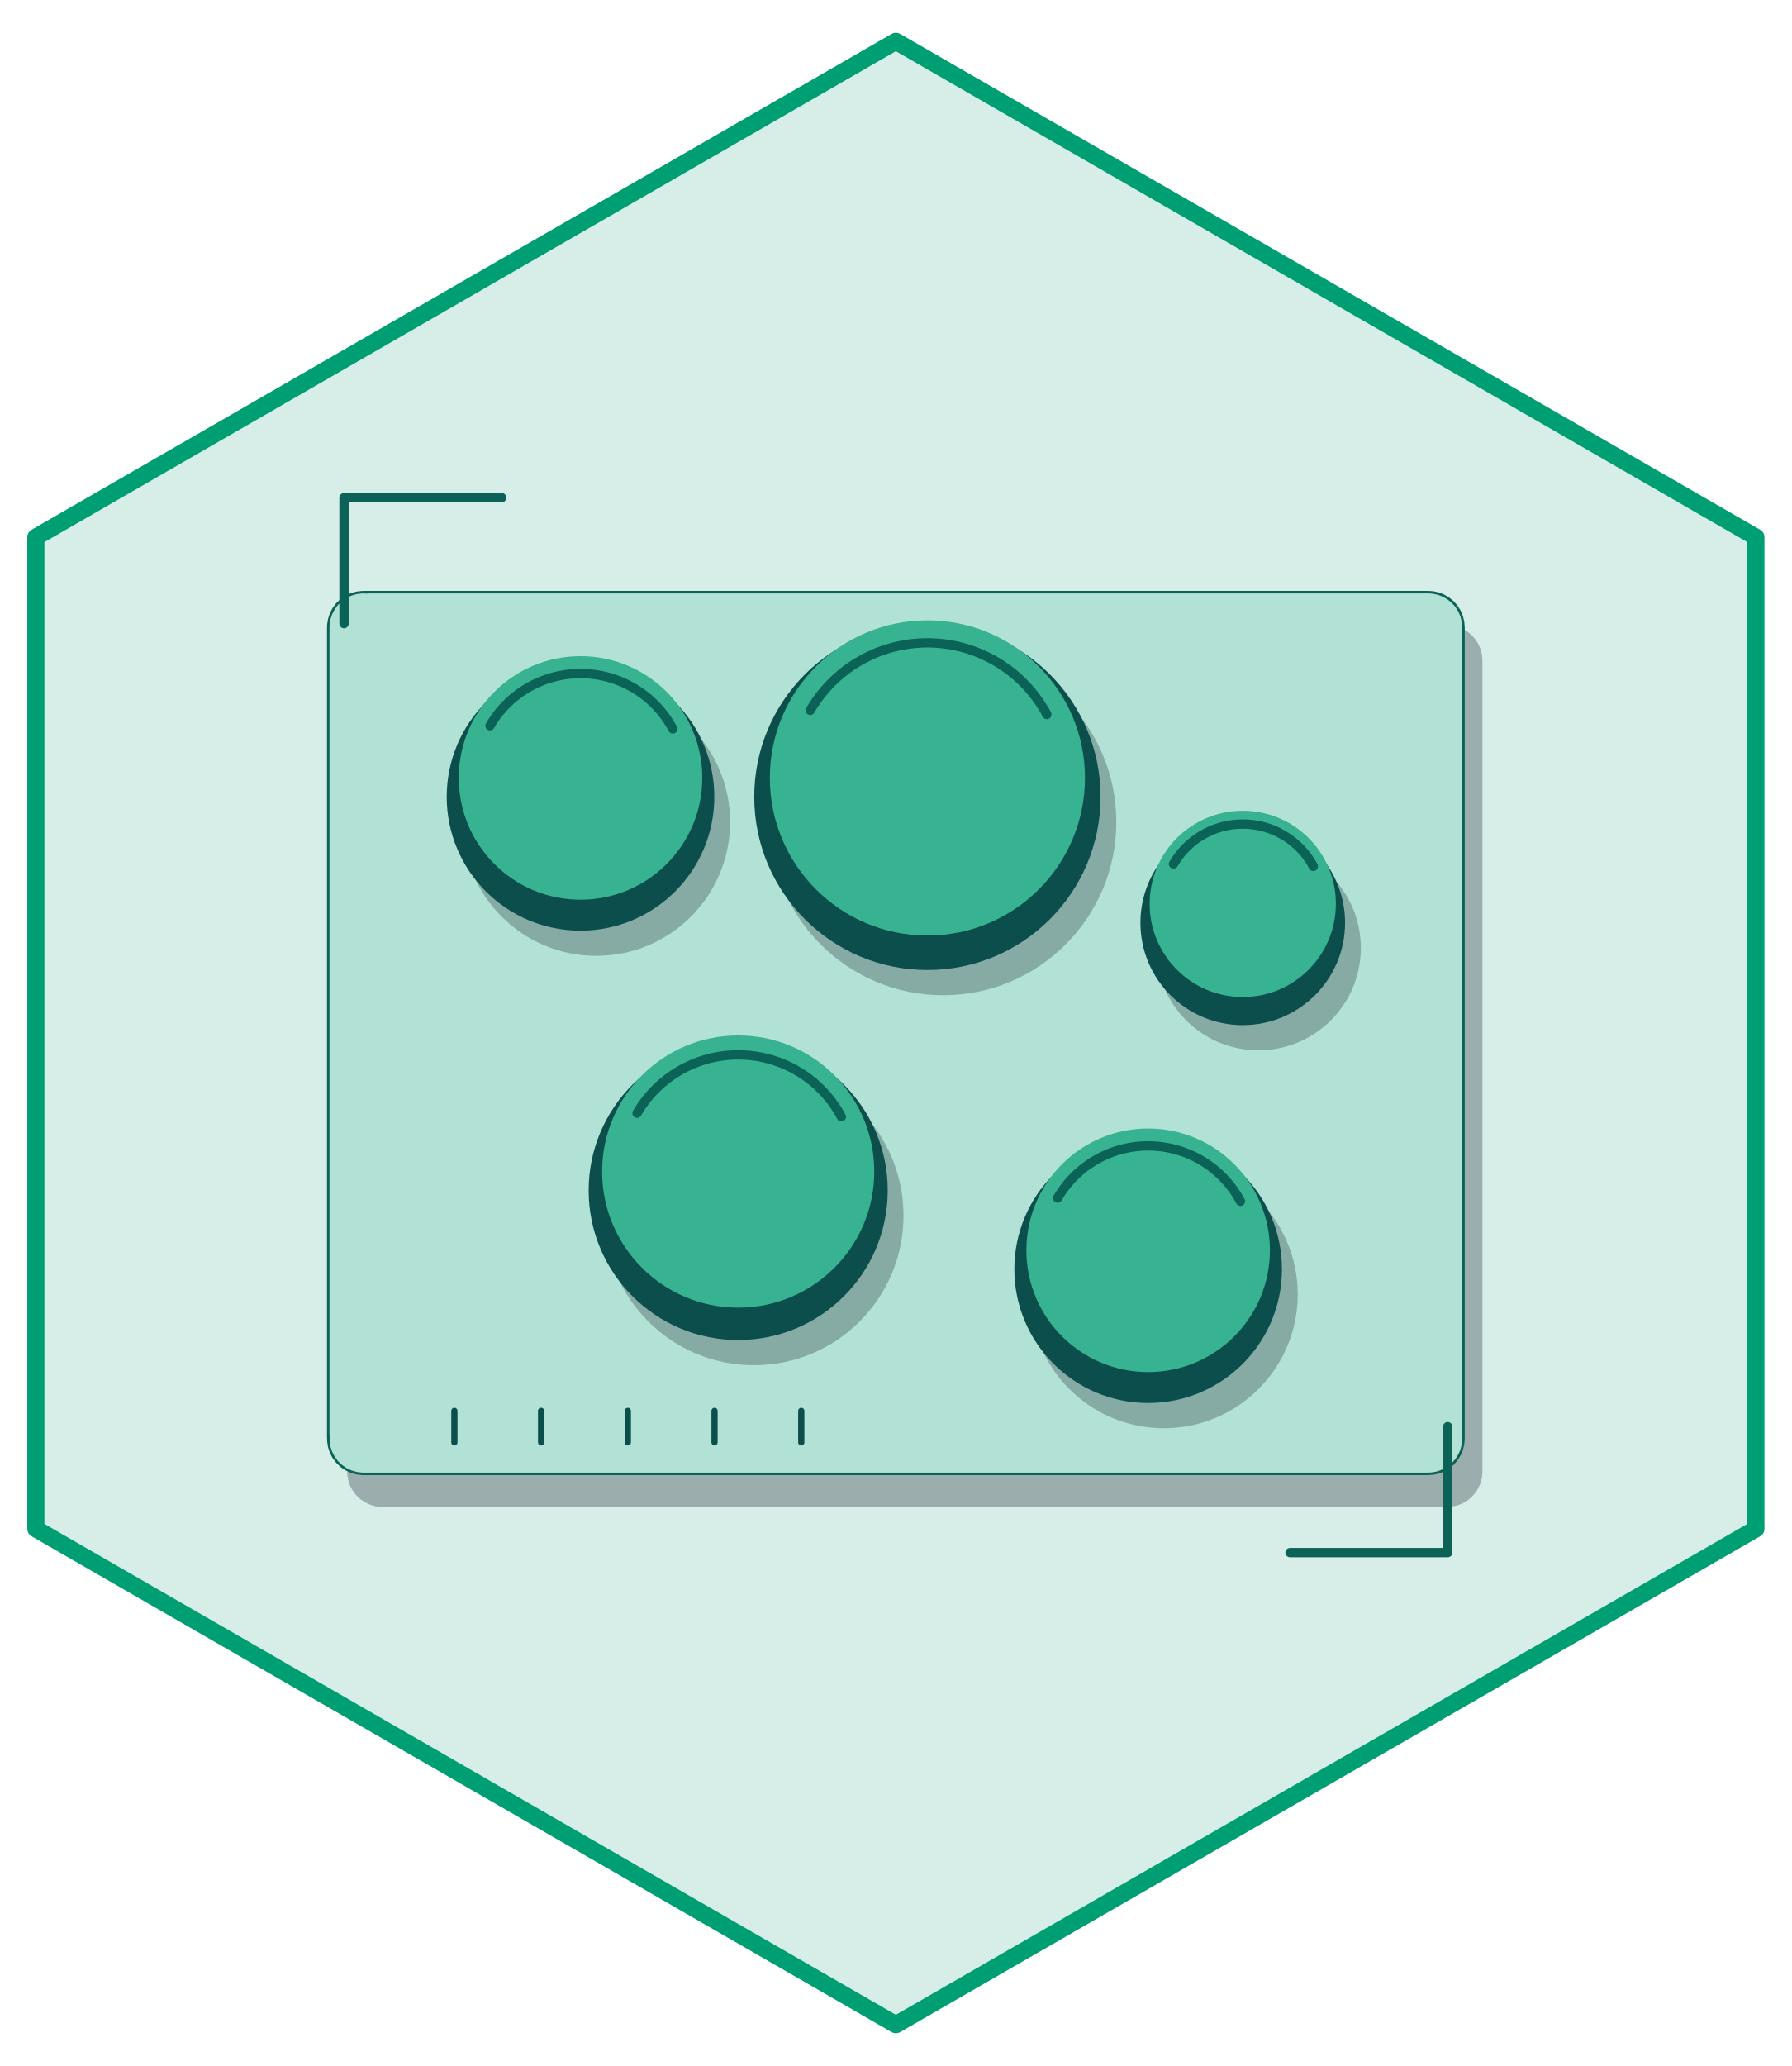
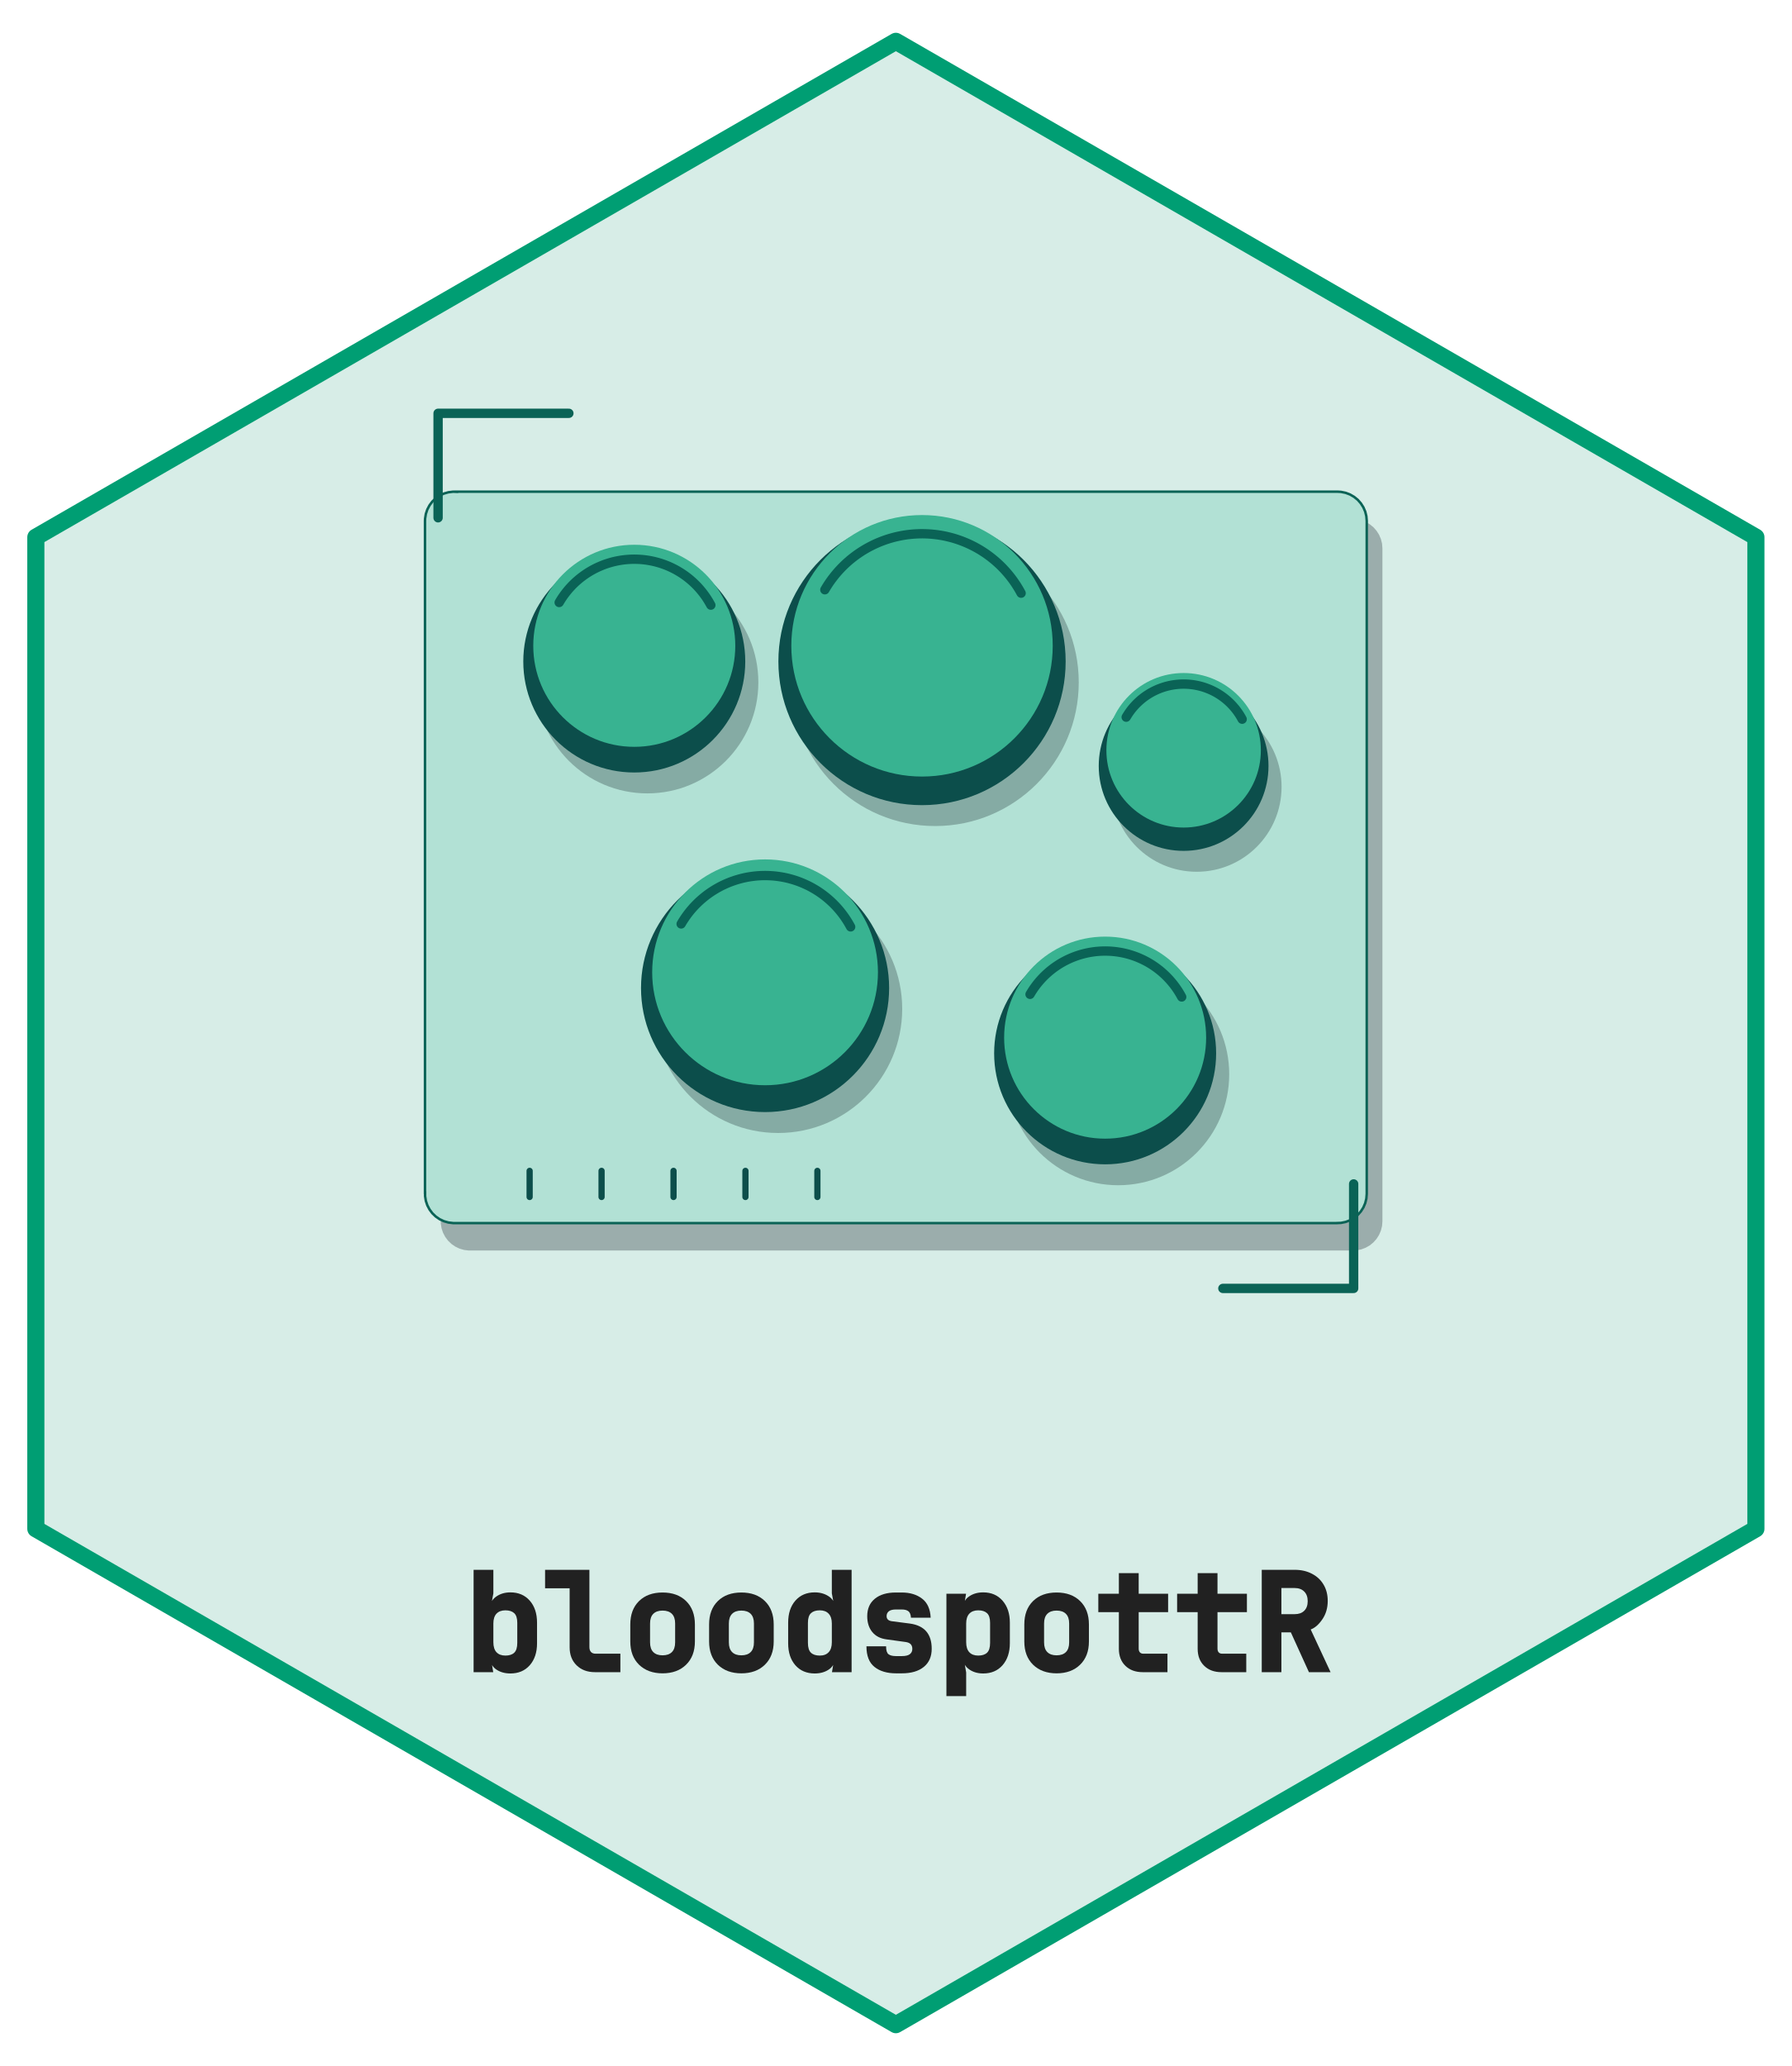
- <svg xmlns="http://www.w3.org/2000/svg" width="432pt" height="498pt" viewBox="0 0 432 498">
+ <svg xmlns="http://www.w3.org/2000/svg" xmlns:xlink="http://www.w3.org/1999/xlink" width="432" height="498" viewBox="0 0 432 498">
+   <defs>
+     <g>
+       <g id="glyph-0-0">
+         <path d="M 11.562 0.312 C 10.133 0.312 8.938 -0.051 7.969 -0.781 C 7.008 -1.508 6.609 -2.578 6.766 -3.984 L 7.422 0 L 2.688 0 L 2.688 -24.672 L 7.453 -24.672 L 7.453 -19 L 6.703 -14.922 C 6.566 -16.305 6.992 -17.367 7.984 -18.109 C 8.973 -18.859 10.164 -19.234 11.562 -19.234 C 13.508 -19.234 15.066 -18.566 16.234 -17.234 C 17.398 -15.91 17.984 -14.141 17.984 -11.922 L 17.984 -6.953 C 17.984 -4.766 17.398 -3.004 16.234 -1.672 C 15.066 -0.348 13.508 0.312 11.562 0.312 Z M 10.359 -4 C 11.285 -4 11.992 -4.227 12.484 -4.688 C 12.973 -5.156 13.219 -5.945 13.219 -7.062 L 13.219 -11.891 C 13.219 -12.984 12.973 -13.758 12.484 -14.219 C 11.992 -14.676 11.285 -14.906 10.359 -14.906 C 9.43 -14.906 8.711 -14.633 8.203 -14.094 C 7.703 -13.551 7.453 -12.766 7.453 -11.734 L 7.453 -7.219 C 7.453 -6.156 7.703 -5.352 8.203 -4.812 C 8.711 -4.27 9.43 -4 10.359 -4 Z M 10.359 -4 " />
+       </g>
+       <g id="glyph-0-1">
+         <path d="M 12.969 0 C 11.133 0 9.656 -0.547 8.531 -1.641 C 7.406 -2.734 6.844 -4.188 6.844 -6 L 6.844 -20.219 L 0.922 -20.219 L 0.922 -24.672 L 11.609 -24.672 L 11.609 -6.062 C 11.609 -5.539 11.738 -5.141 12 -4.859 C 12.258 -4.586 12.629 -4.453 13.109 -4.453 L 19.078 -4.453 L 19.078 0 Z M 12.969 0 " />
+       </g>
+       <g id="glyph-0-2">
+         <path d="M 10.25 0.281 C 7.906 0.281 6.02 -0.406 4.594 -1.781 C 3.176 -3.164 2.469 -5.039 2.469 -7.406 L 2.469 -11.5 C 2.469 -13.883 3.172 -15.766 4.578 -17.141 C 5.984 -18.516 7.875 -19.203 10.25 -19.203 C 12.625 -19.203 14.516 -18.516 15.922 -17.141 C 17.336 -15.766 18.047 -13.883 18.047 -11.5 L 18.047 -7.406 C 18.047 -5.039 17.332 -3.164 15.906 -1.781 C 14.488 -0.406 12.602 0.281 10.25 0.281 Z M 10.25 -4.062 C 11.227 -4.062 11.977 -4.32 12.5 -4.844 C 13.02 -5.363 13.281 -6.145 13.281 -7.188 L 13.281 -11.734 C 13.281 -12.766 13.02 -13.539 12.5 -14.062 C 11.977 -14.582 11.227 -14.844 10.25 -14.844 C 9.281 -14.844 8.535 -14.582 8.016 -14.062 C 7.492 -13.539 7.234 -12.766 7.234 -11.734 L 7.234 -7.188 C 7.234 -6.145 7.492 -5.363 8.016 -4.844 C 8.535 -4.32 9.281 -4.062 10.25 -4.062 Z M 10.25 -4.062 " />
+       </g>
+       <g id="glyph-0-3">
+         <path d="M 8.938 0.312 C 6.988 0.312 5.43 -0.348 4.266 -1.672 C 3.109 -3.004 2.531 -4.766 2.531 -6.953 L 2.531 -11.922 C 2.531 -14.141 3.109 -15.91 4.266 -17.234 C 5.43 -18.566 6.988 -19.234 8.938 -19.234 C 10.344 -19.234 11.539 -18.863 12.531 -18.125 C 13.52 -17.395 13.945 -16.328 13.812 -14.922 L 13.062 -19 L 13.062 -24.672 L 17.828 -24.672 L 17.828 0 L 13.094 0 L 13.75 -3.984 C 13.906 -2.578 13.5 -1.508 12.531 -0.781 C 11.562 -0.051 10.363 0.312 8.938 0.312 Z M 10.156 -4 C 11.082 -4 11.797 -4.27 12.297 -4.812 C 12.805 -5.352 13.062 -6.156 13.062 -7.219 L 13.062 -11.734 C 13.062 -12.766 12.805 -13.551 12.297 -14.094 C 11.797 -14.633 11.082 -14.906 10.156 -14.906 C 9.227 -14.906 8.52 -14.676 8.031 -14.219 C 7.539 -13.758 7.297 -12.984 7.297 -11.891 L 7.297 -7.062 C 7.297 -5.945 7.539 -5.156 8.031 -4.688 C 8.52 -4.227 9.227 -4 10.156 -4 Z M 10.156 -4 " />
+       </g>
+       <g id="glyph-0-4">
+         <path d="M 9.547 0.281 C 7.367 0.281 5.633 -0.234 4.344 -1.266 C 3.051 -2.297 2.406 -3.953 2.406 -6.234 L 7.141 -6.234 C 7.141 -5.266 7.332 -4.629 7.719 -4.328 C 8.113 -4.023 8.723 -3.875 9.547 -3.875 L 10.953 -3.875 C 11.816 -3.875 12.453 -4.023 12.859 -4.328 C 13.266 -4.641 13.469 -5.066 13.469 -5.609 C 13.469 -6.566 12.941 -7.117 11.891 -7.266 L 7.25 -7.906 C 5.781 -8.094 4.633 -8.68 3.812 -9.672 C 3 -10.672 2.594 -11.941 2.594 -13.484 C 2.594 -15.297 3.207 -16.703 4.438 -17.703 C 5.664 -18.703 7.348 -19.203 9.484 -19.203 L 10.922 -19.203 C 12.91 -19.203 14.547 -18.707 15.828 -17.719 C 17.109 -16.738 17.797 -15.207 17.891 -13.125 L 13.141 -13.125 C 13.086 -13.906 12.875 -14.43 12.5 -14.703 C 12.133 -14.973 11.609 -15.109 10.922 -15.109 L 9.484 -15.109 C 8.723 -15.109 8.16 -14.961 7.797 -14.672 C 7.441 -14.379 7.266 -13.992 7.266 -13.516 C 7.266 -12.805 7.688 -12.395 8.531 -12.281 L 12.875 -11.719 C 16.383 -11.238 18.141 -9.211 18.141 -5.641 C 18.141 -3.754 17.504 -2.297 16.234 -1.266 C 14.961 -0.234 13.203 0.281 10.953 0.281 Z M 9.547 0.281 " />
+       </g>
+       <g id="glyph-0-5">
+         <path d="M 2.688 5.766 L 2.688 -18.906 L 7.422 -18.906 L 6.766 -14.922 C 6.609 -16.328 7.008 -17.395 7.969 -18.125 C 8.938 -18.863 10.133 -19.234 11.562 -19.234 C 13.508 -19.234 15.066 -18.562 16.234 -17.219 C 17.398 -15.875 17.984 -14.117 17.984 -11.953 L 17.984 -7 C 17.984 -4.801 17.398 -3.031 16.234 -1.688 C 15.066 -0.352 13.508 0.312 11.562 0.312 C 10.125 0.312 8.922 -0.07 7.953 -0.844 C 6.984 -1.613 6.566 -2.691 6.703 -4.078 L 6.734 -4.078 L 7.453 0.078 L 7.453 5.766 Z M 10.359 -4 C 11.285 -4 11.992 -4.227 12.484 -4.688 C 12.973 -5.156 13.219 -5.945 13.219 -7.062 L 13.219 -11.891 C 13.219 -12.984 12.973 -13.758 12.484 -14.219 C 11.992 -14.676 11.285 -14.906 10.359 -14.906 C 9.43 -14.906 8.711 -14.633 8.203 -14.094 C 7.703 -13.551 7.453 -12.766 7.453 -11.734 L 7.453 -7.219 C 7.453 -6.156 7.703 -5.352 8.203 -4.812 C 8.711 -4.27 9.43 -4 10.359 -4 Z M 10.359 -4 " />
+       </g>
+       <g id="glyph-0-6">
+         <path d="M 12.016 0 C 10.285 0 8.895 -0.508 7.844 -1.531 C 6.789 -2.551 6.266 -3.922 6.266 -5.641 L 6.266 -14.469 L 1.312 -14.469 L 1.312 -18.906 L 6.266 -18.906 L 6.266 -23.875 L 11.047 -23.875 L 11.047 -18.906 L 18.141 -18.906 L 18.141 -14.469 L 11.047 -14.469 L 11.047 -5.688 C 11.047 -5.289 11.145 -4.984 11.344 -4.766 C 11.539 -4.555 11.816 -4.453 12.172 -4.453 L 17.984 -4.453 L 17.984 0 Z M 12.016 0 " />
+       </g>
+       <g id="glyph-0-7">
+         <path d="M 2.719 0 L 2.719 -24.672 L 10.672 -24.672 C 12.223 -24.672 13.598 -24.359 14.797 -23.734 C 16.004 -23.117 16.941 -22.25 17.609 -21.125 C 18.285 -20 18.625 -18.68 18.625 -17.172 C 18.625 -15.473 18.188 -13.988 17.312 -12.719 C 16.445 -11.457 15.516 -10.648 14.516 -10.297 L 19.312 0 L 14.094 0 L 9.734 -9.594 L 7.453 -9.594 L 7.453 0 Z M 7.453 -13.984 L 10.672 -13.984 C 11.648 -13.984 12.414 -14.258 12.969 -14.812 C 13.52 -15.363 13.797 -16.129 13.797 -17.109 C 13.797 -18.098 13.516 -18.875 12.953 -19.438 C 12.391 -20 11.629 -20.281 10.672 -20.281 L 7.453 -20.281 Z M 7.453 -13.984 " />
+       </g>
+     </g>
+   </defs>
  <path fill-rule="nonzero" fill="rgb(84.314%, 92.941%, 90.588%)" fill-opacity="1" stroke-width="4.125" stroke-linecap="round" stroke-linejoin="round" stroke="rgb(0%, 61.961%, 45.098%)" stroke-opacity="1" stroke-miterlimit="10" d="M 216 9.961 L 423.359 129.48 L 423.359 368.52 L 216 488.039 L 8.641 368.52 L 8.641 129.48 Z M 216 9.961 " />
-   <path fill-rule="nonzero" fill="rgb(1.176%, 3.922%, 7.059%)" fill-opacity="0.278" d="M 92.207 363.238 L 348.918 363.238 L 348.574 363.23 L 349.941 363.176 L 351.285 362.902 L 352.562 362.418 L 353.746 361.734 L 354.809 360.867 L 355.715 359.844 L 356.445 358.688 L 356.98 357.43 L 357.309 356.102 L 357.418 354.734 L 357.418 159.203 L 357.309 157.84 L 356.98 156.512 L 356.445 155.254 L 355.715 154.098 L 354.809 153.074 L 353.746 152.207 L 352.562 151.523 L 351.285 151.039 L 349.941 150.766 L 348.918 150.703 L 92.207 150.703 L 93.23 150.766 L 91.863 150.711 L 90.504 150.875 L 89.191 151.254 L 87.953 151.84 L 86.828 152.617 L 85.844 153.566 L 85.02 154.66 L 84.383 155.871 L 83.953 157.168 L 83.73 158.52 L 83.703 159.203 L 83.703 354.734 L 83.73 354.051 L 83.73 355.422 L 83.953 356.77 L 84.383 358.07 L 85.02 359.281 L 85.844 360.375 L 86.828 361.32 L 87.953 362.098 L 89.191 362.684 L 90.504 363.066 L 91.863 363.23 Z M 92.207 363.238 " />
-   <path fill-rule="nonzero" fill="rgb(69.804%, 88.235%, 83.529%)" fill-opacity="1" stroke-width="0.6" stroke-linecap="round" stroke-linejoin="round" stroke="rgb(3.922%, 38.824%, 33.725%)" stroke-opacity="1" stroke-miterlimit="10" d="M 87.645 355.266 L 344.355 355.266 L 344.016 355.262 L 345.383 355.207 L 346.723 354.934 L 348 354.445 L 349.184 353.762 L 350.246 352.898 L 351.152 351.875 L 351.883 350.719 L 352.422 349.457 L 352.746 348.129 L 352.859 346.766 L 352.859 151.234 L 352.746 149.871 L 352.422 148.543 L 351.883 147.281 L 351.152 146.125 L 350.246 145.102 L 349.184 144.238 L 348 143.555 L 346.723 143.066 L 345.383 142.793 L 344.355 142.734 L 87.645 142.734 L 88.668 142.793 L 87.301 142.738 L 85.941 142.902 L 84.629 143.285 L 83.395 143.871 L 82.266 144.648 L 81.281 145.598 L 80.457 146.691 L 79.824 147.902 L 79.391 149.199 L 79.172 150.551 L 79.141 151.234 L 79.141 346.766 L 79.172 346.082 L 79.172 347.449 L 79.391 348.801 L 79.824 350.098 L 80.457 351.309 L 81.281 352.402 L 82.266 353.352 L 83.395 354.129 L 84.629 354.715 L 85.941 355.098 L 87.301 355.262 Z M 87.645 355.266 " />
-   <path fill-rule="nonzero" fill="rgb(1.176%, 3.922%, 7.059%)" fill-opacity="0.251" d="M 176.031 198.145 C 176.031 215.961 161.586 230.402 143.77 230.402 C 125.953 230.402 111.512 215.961 111.512 198.145 C 111.512 180.328 125.953 165.883 143.77 165.883 C 161.586 165.883 176.031 180.328 176.031 198.145 " />
-   <path fill-rule="nonzero" fill="rgb(4.706%, 30.588%, 29.412%)" fill-opacity="1" d="M 172.227 192.07 C 172.227 209.887 157.785 224.332 139.969 224.332 C 122.152 224.332 107.707 209.887 107.707 192.07 C 107.707 174.254 122.152 159.812 139.969 159.812 C 157.785 159.812 172.227 174.254 172.227 192.07 " />
-   <path fill-rule="nonzero" fill="rgb(21.961%, 70.196%, 56.863%)" fill-opacity="1" d="M 169.324 187.516 C 169.324 203.73 156.18 216.871 139.969 216.871 C 123.754 216.871 110.613 203.73 110.613 187.516 C 110.613 171.305 123.754 158.16 139.969 158.16 C 156.18 158.16 169.324 171.305 169.324 187.516 " />
-   <path fill="none" stroke-width="2.25" stroke-linecap="round" stroke-linejoin="round" stroke="rgb(3.922%, 38.824%, 33.725%)" stroke-opacity="1" stroke-miterlimit="10" d="M 162.223 175.703 L 161.895 175.109 L 161.551 174.523 L 161.195 173.949 L 160.82 173.383 L 160.43 172.824 L 160.027 172.281 L 159.609 171.746 L 159.176 171.223 L 158.727 170.711 L 158.27 170.215 L 157.793 169.727 L 157.309 169.254 L 156.809 168.793 L 156.297 168.348 L 155.773 167.918 L 155.238 167.5 L 154.691 167.094 L 154.137 166.707 L 153.57 166.332 L 152.992 165.973 L 152.406 165.633 L 151.812 165.305 L 151.207 164.992 L 150.594 164.699 L 149.977 164.422 L 149.348 164.16 L 148.715 163.918 L 148.074 163.691 L 147.426 163.48 L 146.777 163.289 L 146.121 163.113 L 145.457 162.957 L 144.793 162.82 L 144.125 162.699 L 143.453 162.598 L 142.781 162.512 L 142.105 162.445 L 141.426 162.395 L 140.746 162.367 L 140.066 162.355 L 139.391 162.359 L 138.711 162.387 L 138.031 162.43 L 137.355 162.488 L 136.68 162.57 L 136.008 162.668 L 135.34 162.781 L 134.672 162.914 L 134.012 163.066 L 133.352 163.234 L 132.699 163.422 L 132.051 163.629 L 131.41 163.848 L 130.773 164.086 L 130.145 164.344 L 129.523 164.617 L 128.91 164.906 L 128.301 165.211 L 127.703 165.531 L 127.117 165.871 L 126.535 166.227 L 125.965 166.594 L 125.406 166.977 L 124.855 167.379 L 124.32 167.793 L 123.793 168.219 L 123.277 168.66 L 122.773 169.117 L 122.285 169.586 L 121.805 170.07 L 121.344 170.562 L 120.891 171.07 L 120.453 171.59 L 120.031 172.121 L 119.621 172.664 L 119.23 173.215 L 118.852 173.781 L 118.488 174.352 L 118.141 174.934 " />
-   <path fill-rule="nonzero" fill="rgb(1.176%, 3.922%, 7.059%)" fill-opacity="0.251" d="M 269.152 198.145 C 269.152 221.199 250.461 239.891 227.406 239.891 C 204.348 239.891 185.656 221.199 185.656 198.145 C 185.656 175.086 204.348 156.395 227.406 156.395 C 250.461 156.395 269.152 175.086 269.152 198.145 " />
-   <path fill-rule="nonzero" fill="rgb(4.706%, 30.588%, 29.412%)" fill-opacity="1" d="M 265.352 192.07 C 265.352 215.129 246.66 233.82 223.602 233.82 C 200.547 233.82 181.855 215.129 181.855 192.07 C 181.855 169.016 200.547 150.324 223.602 150.324 C 246.66 150.324 265.352 169.016 265.352 192.07 " />
-   <path fill-rule="nonzero" fill="rgb(21.961%, 70.196%, 56.863%)" fill-opacity="1" d="M 261.594 187.516 C 261.594 208.5 244.586 225.508 223.602 225.508 C 202.621 225.508 185.613 208.5 185.613 187.516 C 185.613 166.535 202.621 149.527 223.602 149.527 C 244.586 149.527 261.594 166.535 261.594 187.516 " />
-   <path fill="none" stroke-width="2.25" stroke-linecap="round" stroke-linejoin="round" stroke="rgb(3.922%, 38.824%, 33.725%)" stroke-opacity="1" stroke-miterlimit="10" d="M 252.402 172.23 L 251.98 171.461 L 251.535 170.703 L 251.07 169.957 L 250.59 169.223 L 250.086 168.504 L 249.562 167.801 L 249.02 167.109 L 248.461 166.43 L 247.883 165.77 L 247.285 165.125 L 246.672 164.496 L 246.043 163.883 L 245.398 163.289 L 244.734 162.711 L 244.059 162.152 L 243.363 161.609 L 242.66 161.09 L 241.938 160.586 L 241.203 160.102 L 240.457 159.637 L 239.699 159.195 L 238.93 158.773 L 238.148 158.371 L 237.355 157.988 L 236.555 157.629 L 235.742 157.293 L 234.922 156.977 L 234.094 156.684 L 233.258 156.41 L 232.414 156.164 L 231.562 155.938 L 230.707 155.734 L 229.848 155.555 L 228.984 155.398 L 228.113 155.266 L 227.242 155.156 L 226.367 155.07 L 225.488 155.008 L 224.613 154.969 L 223.734 154.953 L 222.855 154.961 L 221.977 154.992 L 221.098 155.051 L 220.223 155.129 L 219.348 155.23 L 218.48 155.359 L 217.613 155.508 L 216.75 155.68 L 215.895 155.875 L 215.043 156.094 L 214.199 156.336 L 213.359 156.602 L 212.527 156.887 L 211.707 157.195 L 210.891 157.527 L 210.086 157.879 L 209.293 158.254 L 208.508 158.652 L 207.734 159.066 L 206.973 159.504 L 206.223 159.961 L 205.484 160.441 L 204.758 160.938 L 204.047 161.453 L 203.352 161.988 L 202.672 162.543 L 202.004 163.117 L 201.352 163.707 L 200.719 164.312 L 200.102 164.938 L 199.5 165.578 L 198.914 166.234 L 198.352 166.906 L 197.805 167.594 L 197.273 168.297 L 196.766 169.012 L 196.273 169.738 L 195.805 170.48 L 195.355 171.234 " />
-   <path fill-rule="nonzero" fill="rgb(1.176%, 3.922%, 7.059%)" fill-opacity="0.251" d="M 328.105 228.504 C 328.105 242.129 317.062 253.176 303.438 253.176 C 289.812 253.176 278.766 242.129 278.766 228.504 C 278.766 214.883 289.812 203.836 303.438 203.836 C 317.062 203.836 328.105 214.883 328.105 228.504 " />
-   <path fill-rule="nonzero" fill="rgb(4.706%, 30.588%, 29.412%)" fill-opacity="1" d="M 324.305 222.434 C 324.305 236.059 313.258 247.102 299.637 247.102 C 286.012 247.102 274.965 236.059 274.965 222.434 C 274.965 208.809 286.012 197.766 299.637 197.766 C 313.258 197.766 324.305 208.809 324.305 222.434 " />
-   <path fill-rule="nonzero" fill="rgb(21.961%, 70.196%, 56.863%)" fill-opacity="1" d="M 322.086 217.879 C 322.086 230.277 312.035 240.328 299.637 240.328 C 287.238 240.328 277.188 230.277 277.188 217.879 C 277.188 205.48 287.238 195.43 299.637 195.43 C 312.035 195.43 322.086 205.48 322.086 217.879 " />
-   <path fill="none" stroke-width="2.25" stroke-linecap="round" stroke-linejoin="round" stroke="rgb(3.922%, 38.824%, 33.725%)" stroke-opacity="1" stroke-miterlimit="10" d="M 316.652 208.844 L 316.402 208.391 L 316.141 207.941 L 315.867 207.504 L 315.582 207.07 L 315.281 206.645 L 314.973 206.227 L 314.652 205.82 L 314.324 205.418 L 313.98 205.027 L 313.629 204.648 L 313.266 204.277 L 312.895 203.914 L 312.512 203.562 L 312.121 203.223 L 311.723 202.891 L 311.312 202.57 L 310.895 202.262 L 310.469 201.965 L 310.035 201.68 L 309.594 201.406 L 309.148 201.145 L 308.691 200.895 L 308.23 200.656 L 307.762 200.43 L 307.289 200.219 L 306.809 200.02 L 306.324 199.832 L 305.832 199.66 L 305.34 199.5 L 304.84 199.352 L 304.34 199.219 L 303.832 199.098 L 303.324 198.992 L 302.812 198.898 L 302.301 198.82 L 301.785 198.758 L 301.27 198.707 L 300.75 198.668 L 300.23 198.645 L 299.711 198.637 L 299.191 198.641 L 298.672 198.66 L 298.156 198.695 L 297.637 198.742 L 297.121 198.801 L 296.609 198.875 L 296.094 198.965 L 295.586 199.066 L 295.078 199.184 L 294.578 199.312 L 294.078 199.453 L 293.582 199.609 L 293.09 199.781 L 292.605 199.961 L 292.125 200.156 L 291.648 200.367 L 291.18 200.59 L 290.715 200.82 L 290.258 201.066 L 289.809 201.328 L 289.363 201.598 L 288.93 201.879 L 288.5 202.172 L 288.078 202.477 L 287.668 202.793 L 287.266 203.121 L 286.871 203.461 L 286.488 203.809 L 286.113 204.168 L 285.746 204.535 L 285.391 204.914 L 285.047 205.305 L 284.711 205.699 L 284.391 206.105 L 284.078 206.52 L 283.777 206.941 L 283.488 207.375 L 283.211 207.812 L 282.941 208.258 " />
-   <path fill-rule="nonzero" fill="rgb(1.176%, 3.922%, 7.059%)" fill-opacity="0.251" d="M 217.84 293.023 C 217.84 312.938 201.699 329.082 181.785 329.082 C 161.871 329.082 145.73 312.938 145.73 293.023 C 145.73 273.113 161.871 256.969 181.785 256.969 C 201.699 256.969 217.84 273.113 217.84 293.023 " />
-   <path fill-rule="nonzero" fill="rgb(4.706%, 30.588%, 29.412%)" fill-opacity="1" d="M 214.039 286.953 C 214.039 306.867 197.898 323.008 177.984 323.008 C 158.07 323.008 141.93 306.867 141.93 286.953 C 141.93 267.039 158.07 250.898 177.984 250.898 C 197.898 250.898 214.039 267.039 214.039 286.953 " />
-   <path fill-rule="nonzero" fill="rgb(21.961%, 70.196%, 56.863%)" fill-opacity="1" d="M 210.793 282.398 C 210.793 300.52 196.105 315.207 177.984 315.207 C 159.863 315.207 145.176 300.52 145.176 282.398 C 145.176 264.277 159.863 249.59 177.984 249.59 C 196.105 249.59 210.793 264.277 210.793 282.398 " />
-   <path fill="none" stroke-width="2.25" stroke-linecap="round" stroke-linejoin="round" stroke="rgb(3.922%, 38.824%, 33.725%)" stroke-opacity="1" stroke-miterlimit="10" d="M 202.855 269.195 L 202.492 268.531 L 202.109 267.875 L 201.707 267.234 L 201.289 266.602 L 200.855 265.98 L 200.402 265.371 L 199.934 264.773 L 199.449 264.188 L 198.953 263.617 L 198.438 263.059 L 197.906 262.516 L 197.363 261.988 L 196.805 261.473 L 196.234 260.977 L 195.648 260.492 L 195.051 260.023 L 194.441 259.574 L 193.82 259.141 L 193.184 258.723 L 192.539 258.32 L 191.887 257.938 L 191.219 257.574 L 190.547 257.227 L 189.859 256.898 L 189.168 256.586 L 188.469 256.297 L 187.758 256.023 L 187.043 255.77 L 186.32 255.535 L 185.594 255.32 L 184.859 255.125 L 184.121 254.949 L 183.379 254.797 L 182.629 254.66 L 181.879 254.547 L 181.125 254.449 L 180.371 254.375 L 179.613 254.324 L 178.855 254.289 L 178.098 254.277 L 177.336 254.281 L 176.578 254.309 L 175.82 254.359 L 175.062 254.426 L 174.309 254.516 L 173.559 254.625 L 172.812 254.754 L 172.066 254.902 L 171.328 255.07 L 170.59 255.262 L 169.859 255.469 L 169.137 255.699 L 168.418 255.945 L 167.707 256.215 L 167.004 256.5 L 166.312 256.805 L 165.625 257.129 L 164.945 257.469 L 164.277 257.828 L 163.621 258.207 L 162.973 258.602 L 162.336 259.016 L 161.711 259.445 L 161.094 259.891 L 160.496 260.352 L 159.906 260.832 L 159.328 261.324 L 158.77 261.836 L 158.219 262.359 L 157.688 262.898 L 157.168 263.453 L 156.664 264.02 L 156.176 264.598 L 155.703 265.191 L 155.246 265.797 L 154.805 266.414 L 154.383 267.047 L 153.977 267.688 L 153.59 268.336 " />
-   <path fill-rule="nonzero" fill="rgb(1.176%, 3.922%, 7.059%)" fill-opacity="0.251" d="M 312.887 312 C 312.887 329.816 298.445 344.262 280.629 344.262 C 262.812 344.262 248.367 329.816 248.367 312 C 248.367 294.184 262.812 279.742 280.629 279.742 C 298.445 279.742 312.887 294.184 312.887 312 " />
-   <path fill-rule="nonzero" fill="rgb(4.706%, 30.588%, 29.412%)" fill-opacity="1" d="M 309.086 305.93 C 309.086 323.746 294.641 338.188 276.824 338.188 C 259.008 338.188 244.566 323.746 244.566 305.93 C 244.566 288.113 259.008 273.668 276.824 273.668 C 294.641 273.668 309.086 288.113 309.086 305.93 " />
-   <path fill-rule="nonzero" fill="rgb(21.961%, 70.196%, 56.863%)" fill-opacity="1" d="M 306.184 301.375 C 306.184 317.586 293.039 330.73 276.824 330.73 C 260.613 330.73 247.469 317.586 247.469 301.375 C 247.469 285.16 260.613 272.02 276.824 272.02 C 293.039 272.02 306.184 285.16 306.184 301.375 " />
-   <path fill="none" stroke-width="2.25" stroke-linecap="round" stroke-linejoin="round" stroke="rgb(3.922%, 38.824%, 33.725%)" stroke-opacity="1" stroke-miterlimit="10" d="M 299.078 289.562 L 298.754 288.969 L 298.41 288.383 L 298.051 287.805 L 297.676 287.238 L 297.289 286.684 L 296.883 286.137 L 296.465 285.605 L 296.031 285.082 L 295.586 284.57 L 295.125 284.07 L 294.652 283.586 L 294.164 283.113 L 293.664 282.652 L 293.156 282.207 L 292.633 281.773 L 292.098 281.355 L 291.551 280.953 L 290.992 280.562 L 290.426 280.191 L 289.852 279.832 L 289.262 279.488 L 288.668 279.164 L 288.062 278.852 L 287.453 278.559 L 286.832 278.281 L 286.207 278.02 L 285.57 277.777 L 284.93 277.547 L 284.285 277.34 L 283.633 277.148 L 282.977 276.973 L 282.316 276.816 L 281.652 276.676 L 280.984 276.559 L 280.312 276.453 L 279.637 276.371 L 278.961 276.301 L 278.285 276.254 L 277.605 276.223 L 276.926 276.211 L 276.246 276.219 L 275.566 276.242 L 274.891 276.285 L 274.215 276.348 L 273.539 276.426 L 272.867 276.523 L 272.195 276.641 L 271.531 276.773 L 270.867 276.926 L 270.211 277.094 L 269.559 277.281 L 268.91 277.484 L 268.27 277.707 L 267.633 277.945 L 267.004 278.203 L 266.383 278.473 L 265.766 278.762 L 265.16 279.07 L 264.562 279.391 L 263.973 279.73 L 263.395 280.082 L 262.824 280.453 L 262.266 280.836 L 261.715 281.234 L 261.176 281.648 L 260.648 282.078 L 260.137 282.52 L 259.633 282.977 L 259.141 283.445 L 258.664 283.926 L 258.199 284.422 L 257.75 284.93 L 257.312 285.449 L 256.891 285.98 L 256.48 286.523 L 256.086 287.074 L 255.707 287.637 L 255.344 288.211 L 254.996 288.793 " />
-   <path fill="none" stroke-width="1.5" stroke-linecap="round" stroke-linejoin="round" stroke="rgb(4.706%, 30.588%, 29.412%)" stroke-opacity="1" stroke-miterlimit="10" d="M 109.555 347.676 L 109.555 340.086 " />
-   <path fill="none" stroke-width="1.5" stroke-linecap="round" stroke-linejoin="round" stroke="rgb(4.706%, 30.588%, 29.412%)" stroke-opacity="1" stroke-miterlimit="10" d="M 130.465 347.676 L 130.465 340.086 " />
-   <path fill="none" stroke-width="1.5" stroke-linecap="round" stroke-linejoin="round" stroke="rgb(4.706%, 30.588%, 29.412%)" stroke-opacity="1" stroke-miterlimit="10" d="M 151.371 347.676 L 151.371 340.086 " />
-   <path fill="none" stroke-width="1.5" stroke-linecap="round" stroke-linejoin="round" stroke="rgb(4.706%, 30.588%, 29.412%)" stroke-opacity="1" stroke-miterlimit="10" d="M 172.281 347.676 L 172.281 340.086 " />
-   <path fill="none" stroke-width="1.5" stroke-linecap="round" stroke-linejoin="round" stroke="rgb(4.706%, 30.588%, 29.412%)" stroke-opacity="1" stroke-miterlimit="10" d="M 193.191 347.676 L 193.191 340.086 " />
-   <path fill="none" stroke-width="2.25" stroke-linecap="round" stroke-linejoin="round" stroke="rgb(3.922%, 38.824%, 33.725%)" stroke-opacity="1" stroke-miterlimit="10" d="M 82.945 150.324 L 82.945 119.961 L 120.961 119.961 " />
-   <path fill="none" stroke-width="2.25" stroke-linecap="round" stroke-linejoin="round" stroke="rgb(3.922%, 38.824%, 33.725%)" stroke-opacity="1" stroke-miterlimit="10" d="M 311.039 374.242 L 349.055 374.242 L 349.055 343.883 " />
+   <path fill-rule="nonzero" fill="rgb(1.176%, 3.922%, 7.059%)" fill-opacity="0.278" d="M 113.309 301.434 L 326.262 301.434 L 325.977 301.43 L 327.113 301.383 L 328.223 301.156 L 329.285 300.754 L 330.27 300.188 L 331.148 299.469 L 331.898 298.621 L 332.508 297.66 L 332.949 296.617 L 333.223 295.516 L 333.312 294.383 L 333.312 132.18 L 333.223 131.047 L 332.949 129.945 L 332.508 128.902 L 331.898 127.945 L 331.148 127.094 L 330.27 126.375 L 329.285 125.809 L 328.223 125.406 L 327.113 125.18 L 326.262 125.129 L 113.309 125.129 L 114.156 125.18 L 113.023 125.133 L 111.895 125.27 L 110.805 125.586 L 109.781 126.074 L 108.848 126.719 L 108.027 127.504 L 107.348 128.41 L 106.82 129.414 L 106.461 130.492 L 106.277 131.613 L 106.254 132.18 L 106.254 294.383 L 106.277 293.816 L 106.277 294.949 L 106.461 296.07 L 106.82 297.148 L 107.348 298.152 L 108.027 299.059 L 108.848 299.848 L 109.781 300.492 L 110.805 300.977 L 111.895 301.293 L 113.023 301.43 Z M 113.309 301.434 " />
+   <path fill-rule="nonzero" fill="rgb(69.804%, 88.235%, 83.529%)" fill-opacity="1" stroke-width="0.6" stroke-linecap="round" stroke-linejoin="round" stroke="rgb(3.922%, 38.824%, 33.725%)" stroke-opacity="1" stroke-miterlimit="10" d="M 109.523 294.824 L 322.477 294.824 L 322.191 294.816 L 323.328 294.773 L 324.438 294.547 L 325.5 294.145 L 326.484 293.574 L 327.363 292.859 L 328.113 292.008 L 328.723 291.051 L 329.168 290.004 L 329.438 288.902 L 329.531 287.77 L 329.531 125.57 L 329.438 124.438 L 329.168 123.336 L 328.723 122.293 L 328.113 121.332 L 327.363 120.48 L 326.484 119.766 L 325.5 119.195 L 324.438 118.793 L 323.328 118.566 L 322.477 118.516 L 109.523 118.516 L 110.371 118.566 L 109.238 118.523 L 108.113 118.66 L 107.023 118.973 L 105.996 119.461 L 105.062 120.105 L 104.242 120.891 L 103.562 121.801 L 103.035 122.805 L 102.676 123.879 L 102.492 125 L 102.469 125.57 L 102.469 287.77 L 102.492 287.203 L 102.492 288.34 L 102.676 289.461 L 103.035 290.535 L 103.562 291.539 L 104.242 292.449 L 105.062 293.234 L 105.996 293.879 L 107.023 294.367 L 108.113 294.68 L 109.238 294.816 Z M 109.523 294.824 " />
+   <path fill-rule="nonzero" fill="rgb(1.176%, 3.922%, 7.059%)" fill-opacity="0.251" d="M 182.844 164.48 C 182.844 179.262 170.859 191.242 156.082 191.242 C 141.301 191.242 129.32 179.262 129.32 164.48 C 129.32 149.703 141.301 137.723 156.082 137.723 C 170.859 137.723 182.844 149.703 182.844 164.48 " />
+   <path fill-rule="nonzero" fill="rgb(4.706%, 30.588%, 29.412%)" fill-opacity="1" d="M 179.688 159.445 C 179.688 174.223 167.707 186.207 152.93 186.207 C 138.148 186.207 126.168 174.223 126.168 159.445 C 126.168 144.664 138.148 132.684 152.93 132.684 C 167.707 132.684 179.688 144.664 179.688 159.445 " />
+   <path fill-rule="nonzero" fill="rgb(21.961%, 70.196%, 56.863%)" fill-opacity="1" d="M 177.281 155.668 C 177.281 169.117 166.379 180.02 152.93 180.02 C 139.477 180.02 128.574 169.117 128.574 155.668 C 128.574 142.219 139.477 131.312 152.93 131.312 C 166.379 131.312 177.281 142.219 177.281 155.668 " />
+   <path fill="none" stroke-width="2.25" stroke-linecap="round" stroke-linejoin="round" stroke="rgb(3.922%, 38.824%, 33.725%)" stroke-opacity="1" stroke-miterlimit="10" d="M 171.391 145.867 L 171.117 145.375 L 170.832 144.887 L 170.535 144.41 L 170.227 143.941 L 169.902 143.48 L 169.566 143.027 L 169.219 142.586 L 168.859 142.152 L 168.492 141.727 L 168.109 141.312 L 167.715 140.91 L 167.312 140.52 L 166.898 140.137 L 166.473 139.766 L 166.039 139.406 L 165.594 139.059 L 165.145 138.727 L 164.68 138.402 L 164.211 138.094 L 163.73 137.797 L 163.246 137.512 L 162.754 137.242 L 162.25 136.984 L 161.742 136.738 L 161.23 136.508 L 160.711 136.293 L 160.184 136.09 L 159.652 135.902 L 159.117 135.727 L 158.574 135.57 L 158.031 135.426 L 157.484 135.293 L 156.93 135.18 L 156.375 135.078 L 155.82 134.992 L 155.262 134.922 L 154.699 134.867 L 154.137 134.828 L 153.574 134.805 L 153.012 134.793 L 152.449 134.797 L 151.883 134.82 L 151.32 134.855 L 150.762 134.906 L 150.203 134.973 L 149.645 135.051 L 149.09 135.148 L 148.535 135.258 L 147.988 135.383 L 147.441 135.523 L 146.898 135.68 L 146.363 135.848 L 145.828 136.031 L 145.301 136.23 L 144.781 136.445 L 144.266 136.668 L 143.754 136.91 L 143.25 137.164 L 142.754 137.43 L 142.266 137.711 L 141.785 138.004 L 141.312 138.309 L 140.848 138.629 L 140.395 138.961 L 139.945 139.305 L 139.508 139.66 L 139.082 140.027 L 138.664 140.402 L 138.258 140.793 L 137.863 141.191 L 137.477 141.605 L 137.102 142.023 L 136.742 142.457 L 136.391 142.895 L 136.051 143.344 L 135.723 143.805 L 135.41 144.27 L 135.109 144.746 L 134.82 145.23 " />
+   <path fill-rule="nonzero" fill="rgb(1.176%, 3.922%, 7.059%)" fill-opacity="0.251" d="M 260.094 164.48 C 260.094 183.609 244.586 199.113 225.461 199.113 C 206.336 199.113 190.828 183.609 190.828 164.48 C 190.828 145.355 206.336 129.852 225.461 129.852 C 244.586 129.852 260.094 145.355 260.094 164.48 " />
+   <path fill-rule="nonzero" fill="rgb(4.706%, 30.588%, 29.412%)" fill-opacity="1" d="M 256.938 159.445 C 256.938 178.57 241.434 194.078 222.309 194.078 C 203.18 194.078 187.676 178.57 187.676 159.445 C 187.676 140.316 203.18 124.812 222.309 124.812 C 241.434 124.812 256.938 140.316 256.938 159.445 " />
+   <path fill-rule="nonzero" fill="rgb(21.961%, 70.196%, 56.863%)" fill-opacity="1" d="M 253.82 155.668 C 253.82 173.07 239.711 187.184 222.309 187.184 C 204.902 187.184 190.793 173.07 190.793 155.668 C 190.793 138.262 204.902 124.152 222.309 124.152 C 239.711 124.152 253.82 138.262 253.82 155.668 " />
+   <path fill="none" stroke-width="2.25" stroke-linecap="round" stroke-linejoin="round" stroke="rgb(3.922%, 38.824%, 33.725%)" stroke-opacity="1" stroke-miterlimit="10" d="M 246.199 142.984 L 245.848 142.348 L 245.48 141.719 L 245.094 141.102 L 244.691 140.492 L 244.273 139.895 L 243.84 139.309 L 243.391 138.738 L 242.926 138.176 L 242.445 137.629 L 241.953 137.094 L 241.445 136.57 L 240.922 136.062 L 240.387 135.57 L 239.836 135.09 L 239.273 134.625 L 238.699 134.176 L 238.113 133.742 L 237.516 133.324 L 236.91 132.926 L 236.289 132.539 L 235.66 132.172 L 235.02 131.82 L 234.371 131.488 L 233.715 131.172 L 233.051 130.875 L 232.375 130.594 L 231.695 130.332 L 231.008 130.09 L 230.316 129.863 L 229.617 129.656 L 228.91 129.473 L 228.203 129.301 L 227.488 129.152 L 226.77 129.023 L 226.051 128.914 L 225.324 128.824 L 224.602 128.75 L 223.871 128.699 L 223.145 128.668 L 222.414 128.652 L 221.688 128.66 L 220.957 128.688 L 220.23 128.734 L 219.504 128.801 L 218.777 128.883 L 218.059 128.988 L 217.34 129.113 L 216.625 129.258 L 215.914 129.418 L 215.207 129.602 L 214.504 129.801 L 213.809 130.02 L 213.121 130.258 L 212.438 130.516 L 211.762 130.789 L 211.094 131.082 L 210.434 131.395 L 209.785 131.723 L 209.141 132.066 L 208.512 132.43 L 207.887 132.809 L 207.277 133.207 L 206.676 133.617 L 206.086 134.047 L 205.508 134.492 L 204.941 134.949 L 204.391 135.426 L 203.848 135.914 L 203.324 136.418 L 202.809 136.938 L 202.312 137.469 L 201.828 138.012 L 201.359 138.57 L 200.906 139.141 L 200.465 139.723 L 200.043 140.316 L 199.637 140.918 L 199.246 141.535 L 198.875 142.16 " />
+   <path fill-rule="nonzero" fill="rgb(1.176%, 3.922%, 7.059%)" fill-opacity="0.251" d="M 308.996 189.668 C 308.996 200.973 299.836 210.133 288.531 210.133 C 277.23 210.133 268.07 200.973 268.07 189.668 C 268.07 178.367 277.23 169.203 288.531 169.203 C 299.836 169.203 308.996 178.367 308.996 189.668 " />
+   <path fill-rule="nonzero" fill="rgb(4.706%, 30.588%, 29.412%)" fill-opacity="1" d="M 305.844 184.633 C 305.844 195.934 296.68 205.098 285.379 205.098 C 274.078 205.098 264.914 195.934 264.914 184.633 C 264.914 173.328 274.078 164.168 285.379 164.168 C 296.68 164.168 305.844 173.328 305.844 184.633 " />
+   <path fill-rule="nonzero" fill="rgb(21.961%, 70.196%, 56.863%)" fill-opacity="1" d="M 304 180.855 C 304 191.137 295.664 199.477 285.379 199.477 C 275.094 199.477 266.758 191.137 266.758 180.855 C 266.758 170.57 275.094 162.23 285.379 162.23 C 295.664 162.23 304 170.57 304 180.855 " />
+   <path fill="none" stroke-width="2.25" stroke-linecap="round" stroke-linejoin="round" stroke="rgb(3.922%, 38.824%, 33.725%)" stroke-opacity="1" stroke-miterlimit="10" d="M 299.496 173.359 L 299.289 172.984 L 299.07 172.609 L 298.844 172.246 L 298.605 171.887 L 298.359 171.535 L 298.105 171.188 L 297.84 170.848 L 297.562 170.52 L 297.281 170.195 L 296.988 169.879 L 296.688 169.57 L 296.379 169.27 L 296.062 168.977 L 295.738 168.695 L 295.406 168.418 L 295.066 168.156 L 294.719 167.898 L 294.367 167.652 L 294.008 167.414 L 293.641 167.188 L 293.27 166.969 L 292.891 166.762 L 292.508 166.566 L 292.121 166.379 L 291.727 166.203 L 291.328 166.039 L 290.926 165.883 L 290.52 165.738 L 290.109 165.605 L 289.699 165.484 L 289.281 165.375 L 288.863 165.273 L 288.441 165.188 L 288.016 165.109 L 287.59 165.043 L 287.164 164.992 L 286.734 164.949 L 286.305 164.918 L 285.875 164.898 L 285.441 164.891 L 285.012 164.895 L 284.582 164.91 L 284.152 164.938 L 283.723 164.977 L 283.293 165.027 L 282.867 165.09 L 282.441 165.164 L 282.02 165.246 L 281.602 165.344 L 281.184 165.449 L 280.77 165.57 L 280.359 165.699 L 279.949 165.84 L 279.547 165.992 L 279.148 166.152 L 278.754 166.328 L 278.363 166.512 L 277.98 166.703 L 277.602 166.906 L 277.227 167.121 L 276.859 167.348 L 276.496 167.582 L 276.141 167.824 L 275.793 168.078 L 275.453 168.34 L 275.117 168.613 L 274.793 168.895 L 274.473 169.184 L 274.16 169.48 L 273.859 169.785 L 273.562 170.102 L 273.277 170.422 L 273 170.75 L 272.73 171.086 L 272.473 171.43 L 272.223 171.781 L 271.984 172.141 L 271.754 172.504 L 271.531 172.871 " />
+   <path fill-rule="nonzero" fill="rgb(1.176%, 3.922%, 7.059%)" fill-opacity="0.251" d="M 217.527 243.191 C 217.527 259.711 204.137 273.102 187.617 273.102 C 171.098 273.102 157.707 259.711 157.707 243.191 C 157.707 226.672 171.098 213.281 187.617 213.281 C 204.137 213.281 217.527 226.672 217.527 243.191 " />
+   <path fill-rule="nonzero" fill="rgb(4.706%, 30.588%, 29.412%)" fill-opacity="1" d="M 214.375 238.152 C 214.375 254.672 200.984 268.062 184.465 268.062 C 167.945 268.062 154.555 254.672 154.555 238.152 C 154.555 221.637 167.945 208.246 184.465 208.246 C 200.984 208.246 214.375 221.637 214.375 238.152 " />
+   <path fill-rule="nonzero" fill="rgb(21.961%, 70.196%, 56.863%)" fill-opacity="1" d="M 211.68 234.375 C 211.68 249.406 199.496 261.594 184.465 261.594 C 169.434 261.594 157.246 249.406 157.246 234.375 C 157.246 219.344 169.434 207.156 184.465 207.156 C 199.496 207.156 211.68 219.344 211.68 234.375 " />
+   <path fill="none" stroke-width="2.25" stroke-linecap="round" stroke-linejoin="round" stroke="rgb(3.922%, 38.824%, 33.725%)" stroke-opacity="1" stroke-miterlimit="10" d="M 205.098 223.422 L 204.793 222.871 L 204.477 222.328 L 204.145 221.797 L 203.797 221.27 L 203.438 220.754 L 203.062 220.25 L 202.672 219.754 L 202.273 219.27 L 201.859 218.797 L 201.43 218.332 L 200.992 217.883 L 200.539 217.445 L 200.078 217.02 L 199.602 216.605 L 199.117 216.203 L 198.621 215.816 L 198.117 215.441 L 197.602 215.082 L 197.074 214.734 L 196.539 214.402 L 195.996 214.086 L 195.445 213.781 L 194.883 213.492 L 194.316 213.223 L 193.742 212.965 L 193.16 212.723 L 192.574 212.496 L 191.98 212.285 L 191.379 212.09 L 190.777 211.914 L 190.168 211.75 L 189.555 211.605 L 188.938 211.477 L 188.316 211.367 L 187.695 211.27 L 187.07 211.191 L 186.445 211.129 L 185.816 211.086 L 185.188 211.059 L 184.559 211.047 L 183.926 211.051 L 183.297 211.074 L 182.668 211.113 L 182.043 211.172 L 181.418 211.246 L 180.793 211.336 L 180.172 211.441 L 179.555 211.566 L 178.941 211.707 L 178.332 211.863 L 177.727 212.039 L 177.125 212.227 L 176.531 212.434 L 175.941 212.652 L 175.355 212.891 L 174.781 213.145 L 174.211 213.41 L 173.648 213.695 L 173.094 213.992 L 172.547 214.309 L 172.012 214.637 L 171.48 214.977 L 170.965 215.332 L 170.453 215.703 L 169.957 216.086 L 169.469 216.484 L 168.988 216.895 L 168.523 217.316 L 168.07 217.754 L 167.625 218.199 L 167.195 218.656 L 166.777 219.129 L 166.371 219.609 L 165.98 220.102 L 165.602 220.605 L 165.238 221.117 L 164.887 221.641 L 164.547 222.172 L 164.227 222.711 " />
+   <path fill-rule="nonzero" fill="rgb(1.176%, 3.922%, 7.059%)" fill-opacity="0.251" d="M 296.371 258.934 C 296.371 273.711 284.391 285.695 269.609 285.695 C 254.832 285.695 242.852 273.711 242.852 258.934 C 242.852 244.152 254.832 232.172 269.609 232.172 C 284.391 232.172 296.371 244.152 296.371 258.934 " />
+   <path fill-rule="nonzero" fill="rgb(4.706%, 30.588%, 29.412%)" fill-opacity="1" d="M 293.219 253.895 C 293.219 268.676 281.238 280.656 266.457 280.656 C 251.68 280.656 239.695 268.676 239.695 253.895 C 239.695 239.117 251.68 227.133 266.457 227.133 C 281.238 227.133 293.219 239.117 293.219 253.895 " />
+   <path fill-rule="nonzero" fill="rgb(21.961%, 70.196%, 56.863%)" fill-opacity="1" d="M 290.809 250.117 C 290.809 263.566 279.906 274.469 266.457 274.469 C 253.008 274.469 242.105 263.566 242.105 250.117 C 242.105 236.668 253.008 225.766 266.457 225.766 C 279.906 225.766 290.809 236.668 290.809 250.117 " />
+   <path fill="none" stroke-width="2.25" stroke-linecap="round" stroke-linejoin="round" stroke="rgb(3.922%, 38.824%, 33.725%)" stroke-opacity="1" stroke-miterlimit="10" d="M 284.918 240.316 L 284.648 239.824 L 284.363 239.34 L 284.066 238.859 L 283.754 238.391 L 283.434 237.93 L 283.098 237.477 L 282.75 237.035 L 282.391 236.602 L 282.02 236.176 L 281.637 235.766 L 281.246 235.359 L 280.84 234.969 L 280.426 234.586 L 280.004 234.215 L 279.57 233.859 L 279.125 233.512 L 278.672 233.176 L 278.211 232.855 L 277.742 232.543 L 277.262 232.246 L 276.777 231.961 L 276.281 231.691 L 275.781 231.434 L 275.273 231.191 L 274.758 230.961 L 274.238 230.742 L 273.711 230.539 L 273.184 230.352 L 272.645 230.18 L 272.105 230.02 L 271.562 229.875 L 271.012 229.746 L 270.461 229.629 L 269.906 229.531 L 269.348 229.445 L 268.789 229.375 L 268.23 229.32 L 267.668 229.277 L 267.105 229.254 L 266.539 229.242 L 265.977 229.25 L 265.414 229.27 L 264.852 229.305 L 264.289 229.355 L 263.73 229.422 L 263.172 229.504 L 262.617 229.598 L 262.066 229.711 L 261.516 229.836 L 260.969 229.977 L 260.43 230.129 L 259.891 230.301 L 259.359 230.484 L 258.832 230.684 L 258.309 230.895 L 257.793 231.121 L 257.285 231.359 L 256.781 231.613 L 256.285 231.883 L 255.797 232.16 L 255.316 232.453 L 254.844 232.762 L 254.379 233.078 L 253.922 233.41 L 253.477 233.754 L 253.039 234.109 L 252.613 234.477 L 252.195 234.855 L 251.789 235.242 L 251.391 235.645 L 251.008 236.055 L 250.633 236.477 L 250.27 236.906 L 249.918 237.348 L 249.582 237.797 L 249.254 238.254 L 248.941 238.723 L 248.641 239.195 L 248.352 239.68 " />
+   <path fill="none" stroke-width="1.5" stroke-linecap="round" stroke-linejoin="round" stroke="rgb(4.706%, 30.588%, 29.412%)" stroke-opacity="1" stroke-miterlimit="10" d="M 127.699 288.527 L 127.699 282.23 " />
+   <path fill="none" stroke-width="1.5" stroke-linecap="round" stroke-linejoin="round" stroke="rgb(4.706%, 30.588%, 29.412%)" stroke-opacity="1" stroke-miterlimit="10" d="M 145.043 288.527 L 145.043 282.23 " />
+   <path fill="none" stroke-width="1.5" stroke-linecap="round" stroke-linejoin="round" stroke="rgb(4.706%, 30.588%, 29.412%)" stroke-opacity="1" stroke-miterlimit="10" d="M 162.391 288.527 L 162.391 282.23 " />
+   <path fill="none" stroke-width="1.5" stroke-linecap="round" stroke-linejoin="round" stroke="rgb(4.706%, 30.588%, 29.412%)" stroke-opacity="1" stroke-miterlimit="10" d="M 179.734 288.527 L 179.734 282.23 " />
+   <path fill="none" stroke-width="1.5" stroke-linecap="round" stroke-linejoin="round" stroke="rgb(4.706%, 30.588%, 29.412%)" stroke-opacity="1" stroke-miterlimit="10" d="M 197.078 288.527 L 197.078 282.23 " />
+   <path fill="none" stroke-width="2.25" stroke-linecap="round" stroke-linejoin="round" stroke="rgb(3.922%, 38.824%, 33.725%)" stroke-opacity="1" stroke-miterlimit="10" d="M 105.625 124.812 L 105.625 99.625 L 137.16 99.625 " />
+   <path fill="none" stroke-width="2.25" stroke-linecap="round" stroke-linejoin="round" stroke="rgb(3.922%, 38.824%, 33.725%)" stroke-opacity="1" stroke-miterlimit="10" d="M 294.84 310.566 L 326.375 310.566 L 326.375 285.379 " />
+   <g fill="rgb(12.941%, 12.941%, 12.941%)" fill-opacity="1">
+     <use xlink:href="#glyph-0-0" x="111.5" y="403.069" />
+     <use xlink:href="#glyph-0-1" x="130.5" y="403.069" />
+     <use xlink:href="#glyph-0-2" x="149.5" y="403.069" />
+     <use xlink:href="#glyph-0-2" x="168.5" y="403.069" />
+     <use xlink:href="#glyph-0-3" x="187.5" y="403.069" />
+     <use xlink:href="#glyph-0-4" x="206.5" y="403.069" />
+     <use xlink:href="#glyph-0-5" x="225.5" y="403.069" />
+     <use xlink:href="#glyph-0-2" x="244.5" y="403.069" />
+     <use xlink:href="#glyph-0-6" x="263.5" y="403.069" />
+     <use xlink:href="#glyph-0-6" x="282.5" y="403.069" />
+     <use xlink:href="#glyph-0-7" x="301.5" y="403.069" />
+   </g>
</svg>
